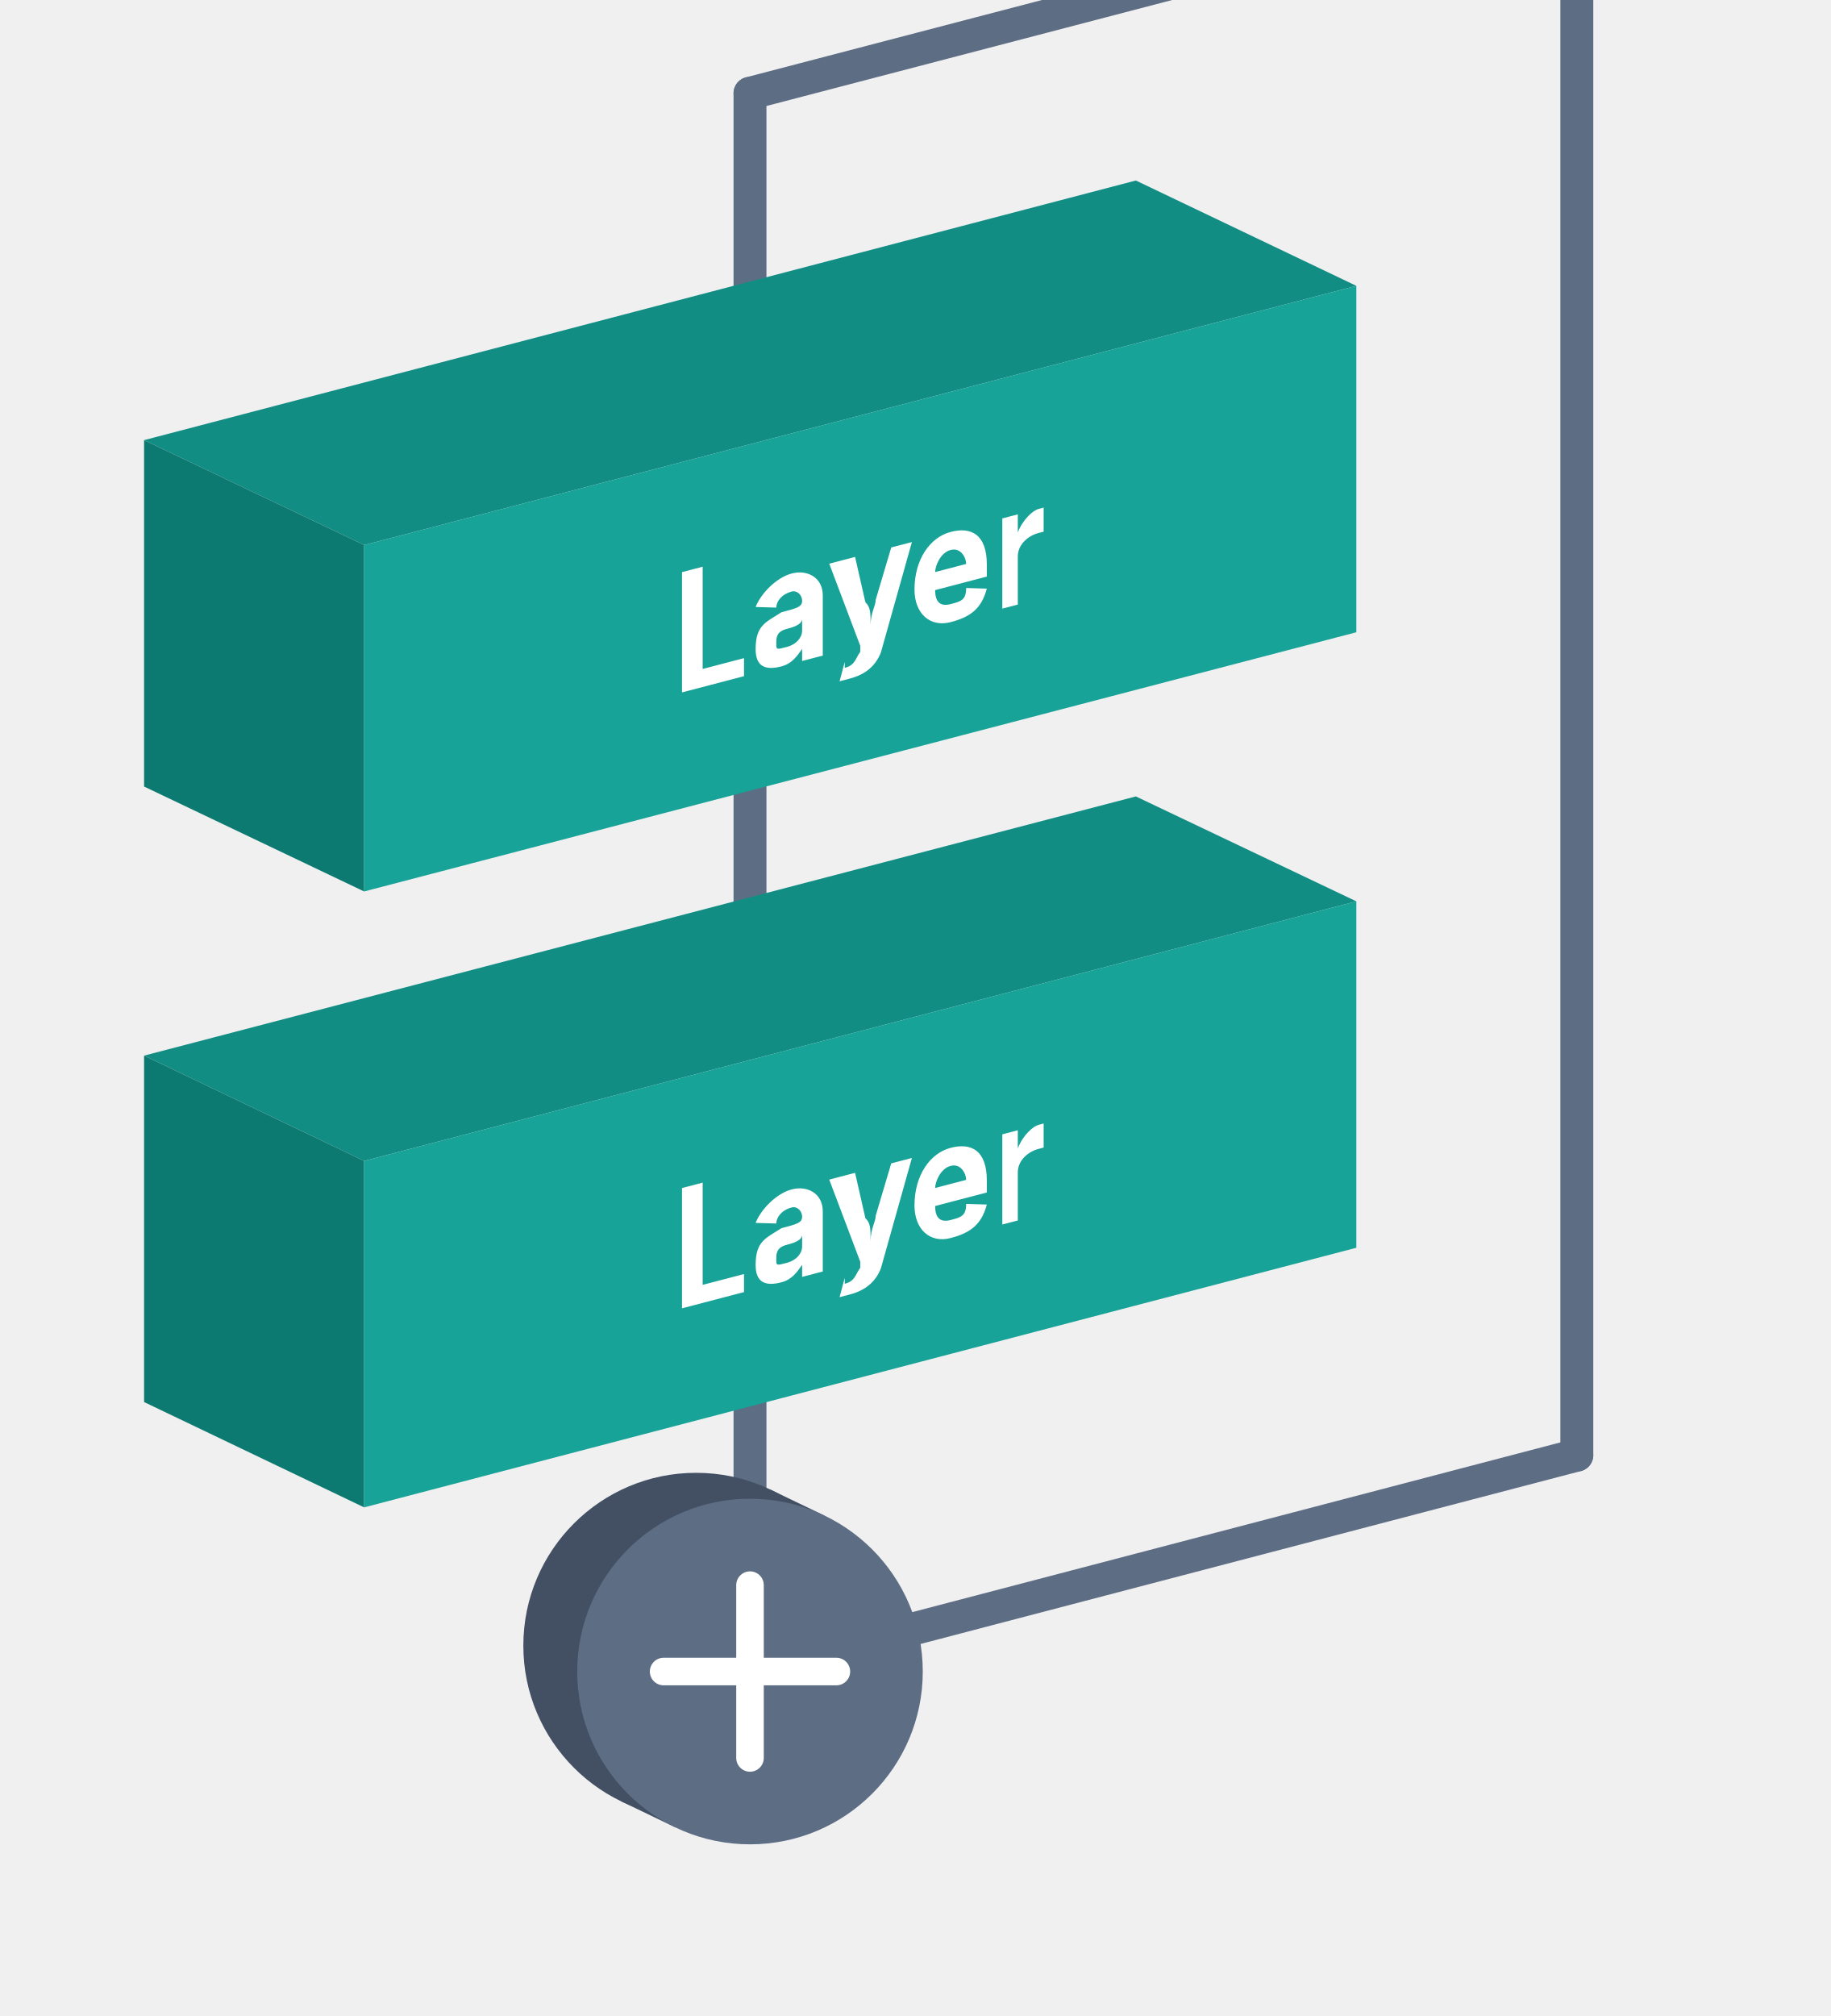
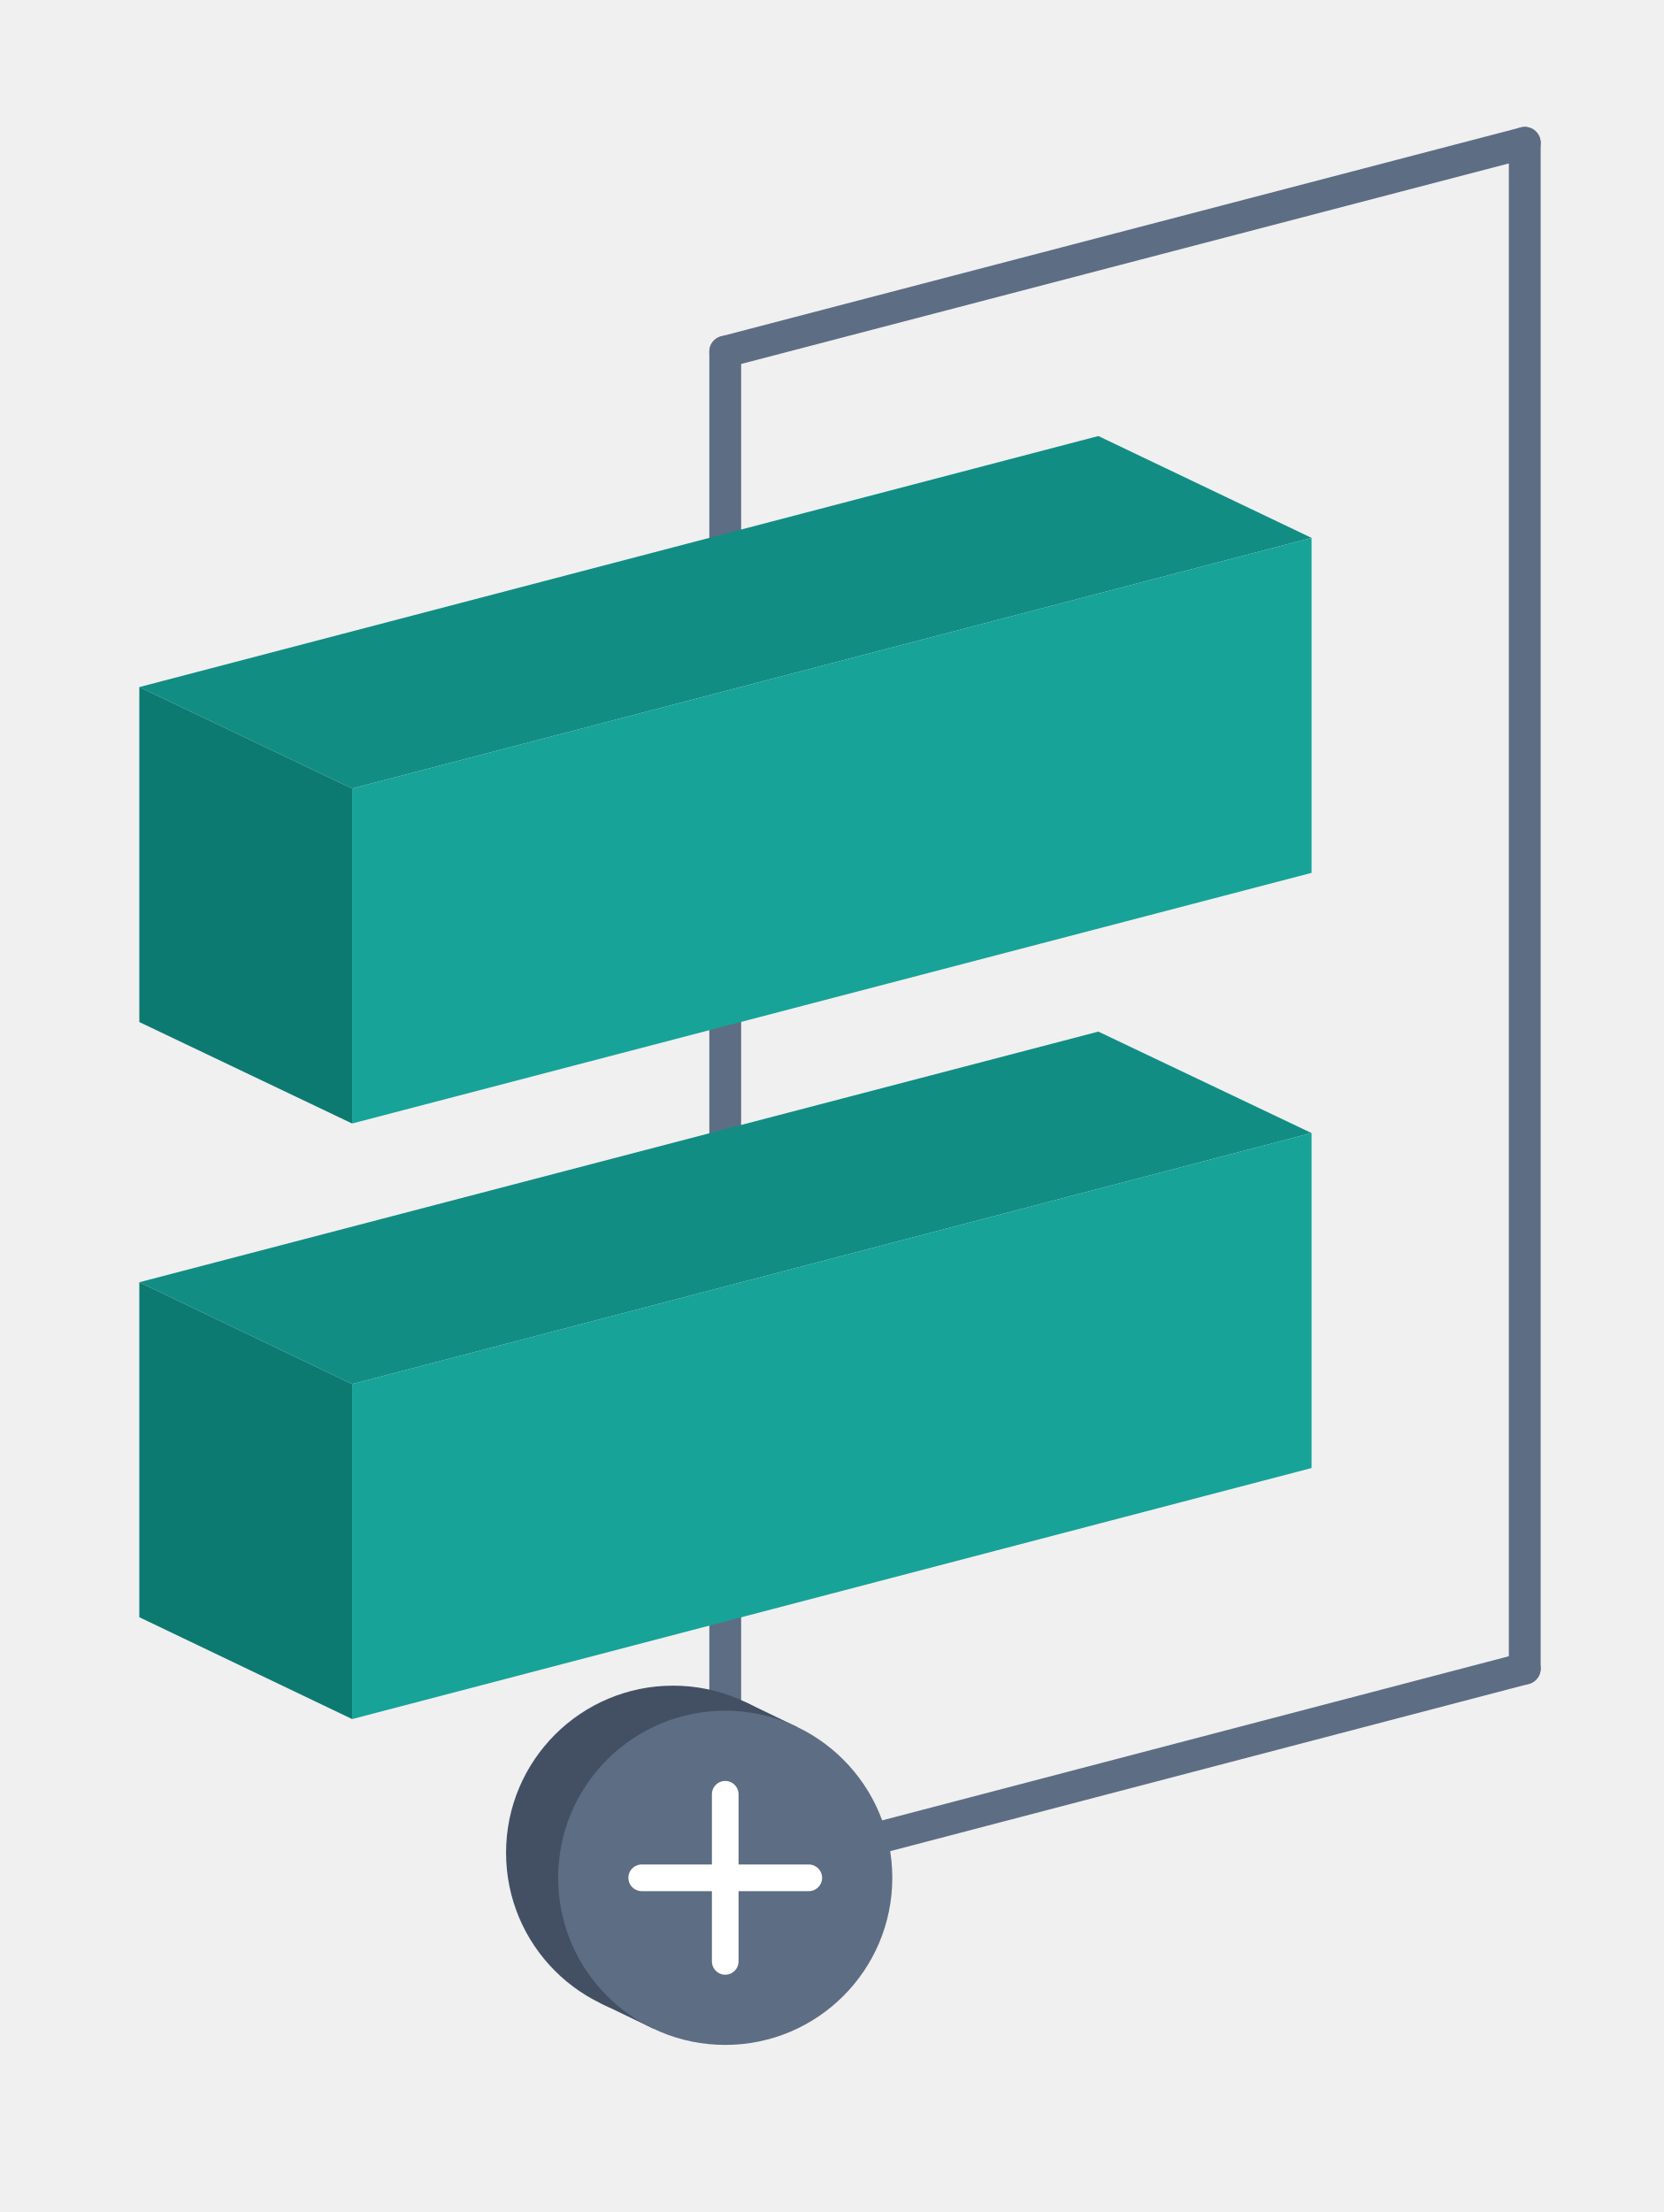
- <svg xmlns="http://www.w3.org/2000/svg" viewBox="0 0 178.0 195.6" width="178" height="196">
-   <g transform="matrix(40.0 0 0 40.0 35.41 146.35)" stroke-linejoin="round">
+ <svg xmlns="http://www.w3.org/2000/svg" viewBox="0 0 167.3 221.7" width="167" height="222">
+   <g transform="matrix(40.0 0 0 40.0 35.41 172.49)" stroke-linejoin="round">
    <g>
      <line x1="0.938" y1="-2.782" x2="0.938" y2="-3.437" stroke="#5d6d84" stroke-width="0.08" stroke-linecap="round" />
      <line x1="0.938" y1="-3.437" x2="2.948" y2="-3.962" stroke="#5d6d84" stroke-width="0.08" stroke-linecap="round" />
      <line x1="2.948" y1="-3.962" x2="2.948" y2="-0.127" stroke="#5d6d84" stroke-width="0.08" stroke-linecap="round" />
      <line x1="2.948" y1="-0.127" x2="1.340" y2="0.294" stroke="#5d6d84" stroke-width="0.08" stroke-linecap="round" />
      <line x1="0.938" y1="-1.285" x2="0.938" y2="-1.940" stroke="#5d6d84" stroke-width="0.08" stroke-linecap="round" />
      <line x1="0.938" y1="-0.443" x2="0.938" y2="0.025" stroke="#5d6d84" stroke-width="0.08" stroke-linecap="round" />
    </g>
    <g>
      <polygon points="2.412,-1.473 0.000,-0.842 -0.535,-1.098 1.876,-1.728" fill="#128d84" />
      <polygon points="0.000,-0.842 0.000,-0.000 -0.535,-0.256 -0.535,-1.098" fill="#0d7a71" />
      <polygon points="0.000,-0.000 2.412,-0.631 2.412,-1.473 0.000,-0.842" fill="#17a398" />
-       <text transform="matrix(0.8038 -0.2102 0 0.9355 1.206 -0.736)" x="0" y="0.151" font-size="0.420" text-anchor="middle" font-family="Inter, Segoe UI, Arial, sans-serif" font-weight="700" fill="#fff">Layer</text>
    </g>
    <g>
      <polygon points="2.412,-2.969 0.000,-2.339 -0.535,-2.594 1.876,-3.225" fill="#128d84" />
      <polygon points="0.000,-2.339 0.000,-1.497 -0.535,-1.752 -0.535,-2.594" fill="#0d7a71" />
      <polygon points="0.000,-1.497 2.412,-2.127 2.412,-2.969 0.000,-2.339" fill="#17a398" />
-       <text transform="matrix(0.8038 -0.2102 0 0.9355 1.206 -2.233)" x="0" y="0.151" font-size="0.420" text-anchor="middle" font-family="Inter, Segoe UI, Arial, sans-serif" font-weight="700" fill="#fff">Layer</text>
    </g>
    <g>
      <circle cx="0.807" cy="0.336" r="0.420" fill="#435064" />
      <polygon points="1.119,0.020 0.988,-0.043 0.626,0.715 0.757,0.778" fill="#435064" />
      <circle cx="0.938" cy="0.399" r="0.420" fill="#5d6d84" />
      <path d="M0.728 0.399H1.148M0.938 0.189V0.609" stroke="#ffffff" stroke-width="0.067" stroke-linecap="round" fill="none" />
    </g>
  </g>
</svg>
